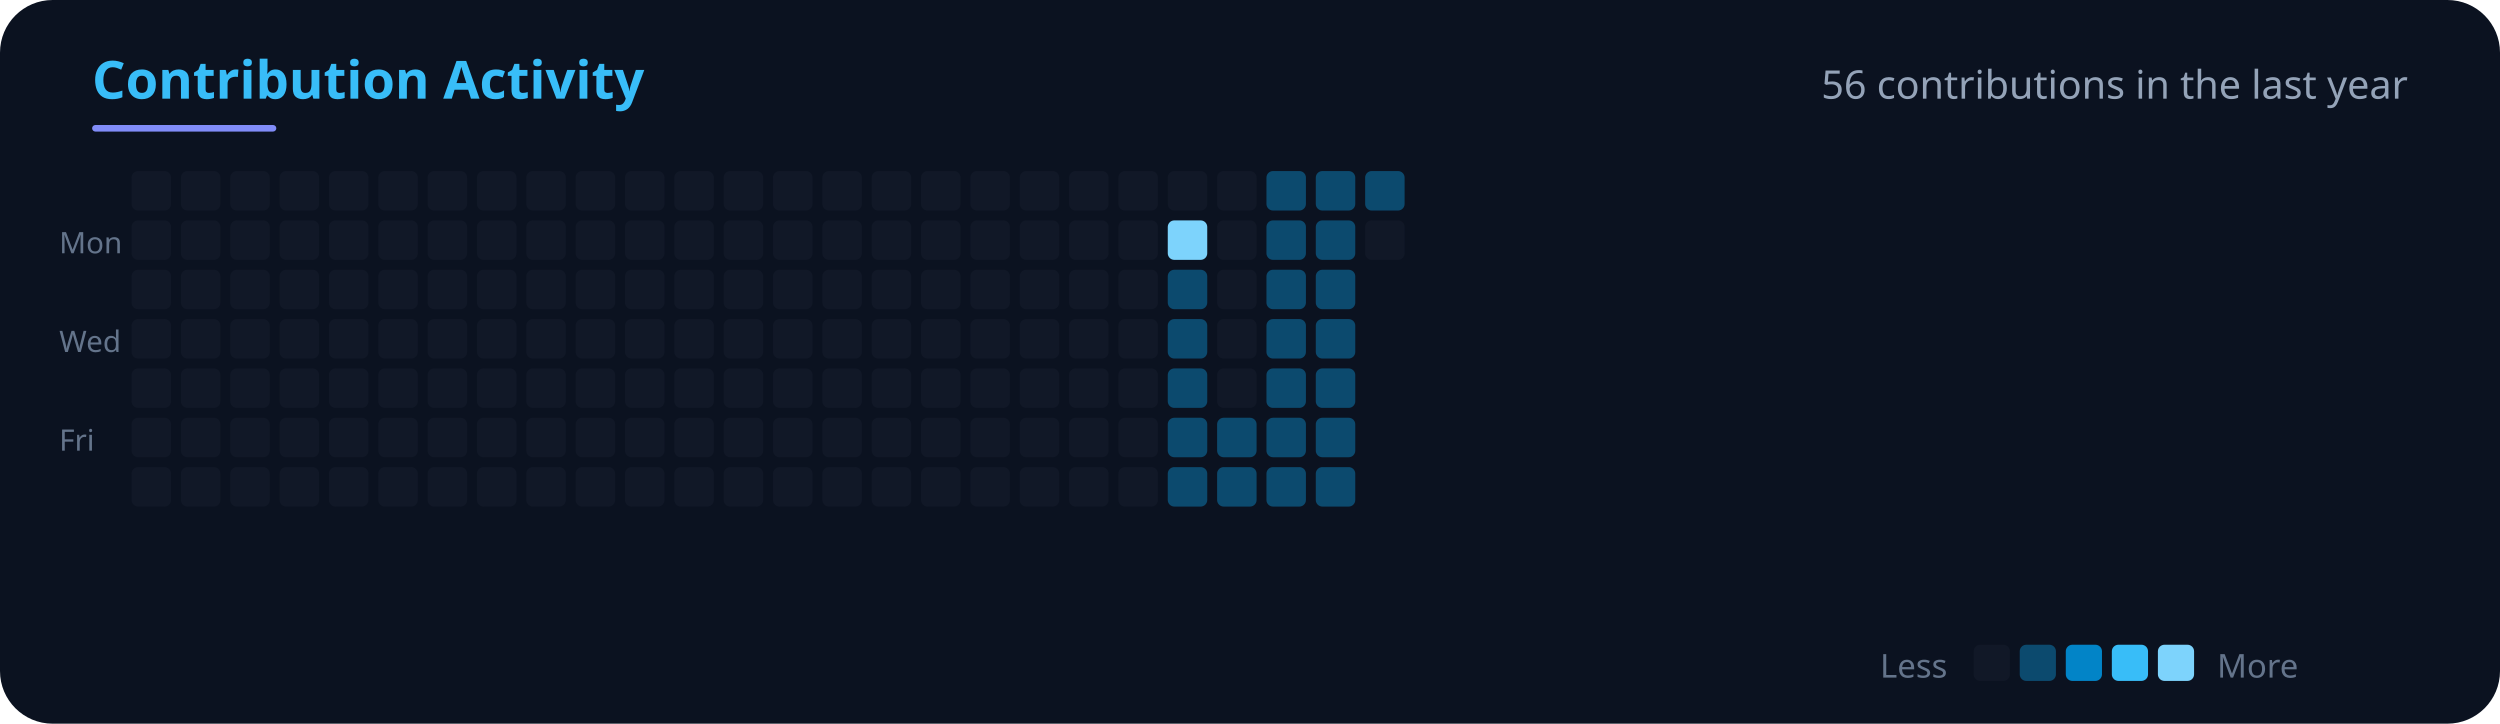
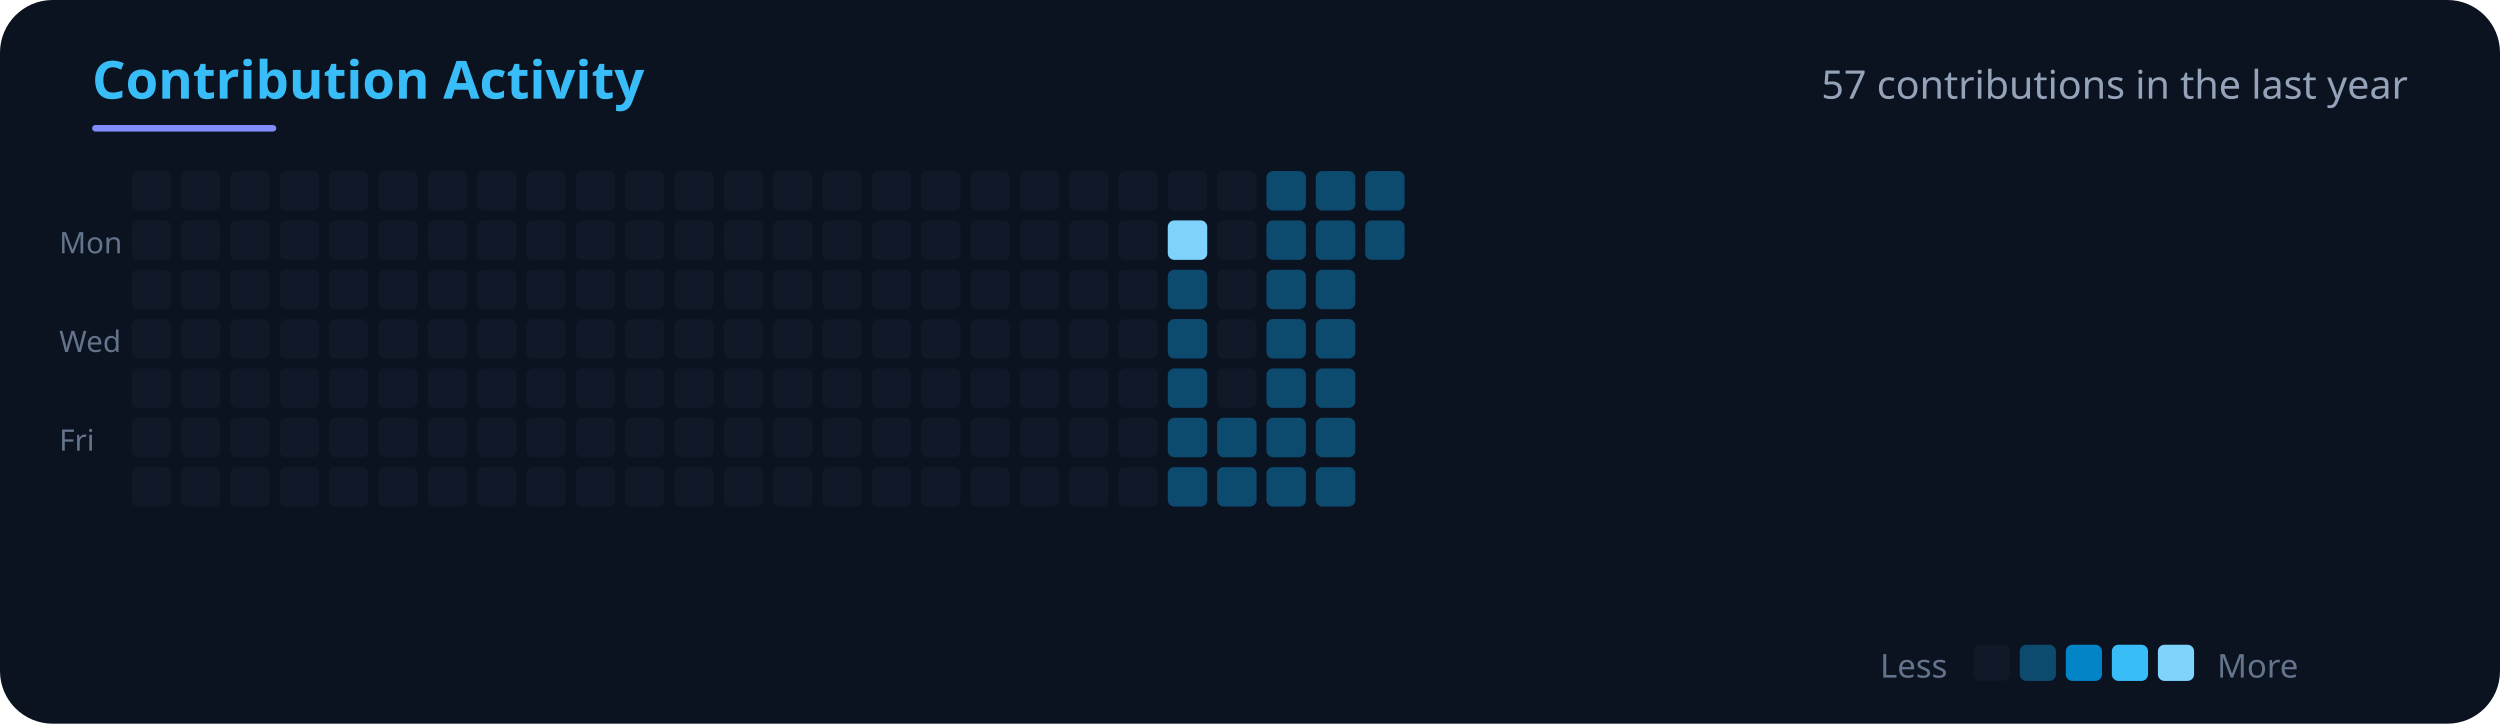
<svg xmlns="http://www.w3.org/2000/svg" width="760" height="220" viewBox="0 0 760 220" role="img">
  <rect width="100%" height="100%" rx="16" fill="#0B1220" />
  <text x="28" y="30" fill="#38BDF8" font-family="Segoe UI, Ubuntu, sans-serif" font-size="16" font-weight="700">Contribution Activity</text>
-   <text x="732" y="30" text-anchor="end" fill="#94A3B8" font-family="Segoe UI, Ubuntu, sans-serif" font-size="12">56 contributions in the last year</text>
+   <text x="732" y="30" text-anchor="end" fill="#94A3B8" font-family="Segoe UI, Ubuntu, sans-serif" font-size="12">57 contributions in the last year</text>
  <rect x="28" y="38" width="56" height="2" rx="1" fill="#818CF8" />
  <text x="18" y="77" fill="#64748B" font-family="Segoe UI, Ubuntu, sans-serif" font-size="9">Mon</text>
  <text x="18" y="107" fill="#64748B" font-family="Segoe UI, Ubuntu, sans-serif" font-size="9">Wed</text>
  <text x="18" y="137" fill="#64748B" font-family="Segoe UI, Ubuntu, sans-serif" font-size="9">Fri</text>
  <rect x="40" y="52" width="12" height="12" rx="2" fill="#111827" />
  <rect x="40" y="67" width="12" height="12" rx="2" fill="#111827" />
  <rect x="40" y="82" width="12" height="12" rx="2" fill="#111827" />
  <rect x="40" y="97" width="12" height="12" rx="2" fill="#111827" />
  <rect x="40" y="112" width="12" height="12" rx="2" fill="#111827" />
  <rect x="40" y="127" width="12" height="12" rx="2" fill="#111827" />
  <rect x="40" y="142" width="12" height="12" rx="2" fill="#111827" />
  <rect x="55" y="52" width="12" height="12" rx="2" fill="#111827" />
  <rect x="55" y="67" width="12" height="12" rx="2" fill="#111827" />
  <rect x="55" y="82" width="12" height="12" rx="2" fill="#111827" />
  <rect x="55" y="97" width="12" height="12" rx="2" fill="#111827" />
  <rect x="55" y="112" width="12" height="12" rx="2" fill="#111827" />
  <rect x="55" y="127" width="12" height="12" rx="2" fill="#111827" />
  <rect x="55" y="142" width="12" height="12" rx="2" fill="#111827" />
  <rect x="70" y="52" width="12" height="12" rx="2" fill="#111827" />
  <rect x="70" y="67" width="12" height="12" rx="2" fill="#111827" />
  <rect x="70" y="82" width="12" height="12" rx="2" fill="#111827" />
  <rect x="70" y="97" width="12" height="12" rx="2" fill="#111827" />
  <rect x="70" y="112" width="12" height="12" rx="2" fill="#111827" />
  <rect x="70" y="127" width="12" height="12" rx="2" fill="#111827" />
  <rect x="70" y="142" width="12" height="12" rx="2" fill="#111827" />
  <rect x="85" y="52" width="12" height="12" rx="2" fill="#111827" />
  <rect x="85" y="67" width="12" height="12" rx="2" fill="#111827" />
  <rect x="85" y="82" width="12" height="12" rx="2" fill="#111827" />
  <rect x="85" y="97" width="12" height="12" rx="2" fill="#111827" />
  <rect x="85" y="112" width="12" height="12" rx="2" fill="#111827" />
  <rect x="85" y="127" width="12" height="12" rx="2" fill="#111827" />
  <rect x="85" y="142" width="12" height="12" rx="2" fill="#111827" />
  <rect x="100" y="52" width="12" height="12" rx="2" fill="#111827" />
  <rect x="100" y="67" width="12" height="12" rx="2" fill="#111827" />
  <rect x="100" y="82" width="12" height="12" rx="2" fill="#111827" />
  <rect x="100" y="97" width="12" height="12" rx="2" fill="#111827" />
  <rect x="100" y="112" width="12" height="12" rx="2" fill="#111827" />
  <rect x="100" y="127" width="12" height="12" rx="2" fill="#111827" />
  <rect x="100" y="142" width="12" height="12" rx="2" fill="#111827" />
  <rect x="115" y="52" width="12" height="12" rx="2" fill="#111827" />
  <rect x="115" y="67" width="12" height="12" rx="2" fill="#111827" />
  <rect x="115" y="82" width="12" height="12" rx="2" fill="#111827" />
  <rect x="115" y="97" width="12" height="12" rx="2" fill="#111827" />
  <rect x="115" y="112" width="12" height="12" rx="2" fill="#111827" />
  <rect x="115" y="127" width="12" height="12" rx="2" fill="#111827" />
  <rect x="115" y="142" width="12" height="12" rx="2" fill="#111827" />
  <rect x="130" y="52" width="12" height="12" rx="2" fill="#111827" />
  <rect x="130" y="67" width="12" height="12" rx="2" fill="#111827" />
  <rect x="130" y="82" width="12" height="12" rx="2" fill="#111827" />
  <rect x="130" y="97" width="12" height="12" rx="2" fill="#111827" />
  <rect x="130" y="112" width="12" height="12" rx="2" fill="#111827" />
  <rect x="130" y="127" width="12" height="12" rx="2" fill="#111827" />
  <rect x="130" y="142" width="12" height="12" rx="2" fill="#111827" />
  <rect x="145" y="52" width="12" height="12" rx="2" fill="#111827" />
  <rect x="145" y="67" width="12" height="12" rx="2" fill="#111827" />
  <rect x="145" y="82" width="12" height="12" rx="2" fill="#111827" />
  <rect x="145" y="97" width="12" height="12" rx="2" fill="#111827" />
  <rect x="145" y="112" width="12" height="12" rx="2" fill="#111827" />
  <rect x="145" y="127" width="12" height="12" rx="2" fill="#111827" />
  <rect x="145" y="142" width="12" height="12" rx="2" fill="#111827" />
  <rect x="160" y="52" width="12" height="12" rx="2" fill="#111827" />
  <rect x="160" y="67" width="12" height="12" rx="2" fill="#111827" />
  <rect x="160" y="82" width="12" height="12" rx="2" fill="#111827" />
  <rect x="160" y="97" width="12" height="12" rx="2" fill="#111827" />
  <rect x="160" y="112" width="12" height="12" rx="2" fill="#111827" />
  <rect x="160" y="127" width="12" height="12" rx="2" fill="#111827" />
  <rect x="160" y="142" width="12" height="12" rx="2" fill="#111827" />
  <rect x="175" y="52" width="12" height="12" rx="2" fill="#111827" />
  <rect x="175" y="67" width="12" height="12" rx="2" fill="#111827" />
  <rect x="175" y="82" width="12" height="12" rx="2" fill="#111827" />
  <rect x="175" y="97" width="12" height="12" rx="2" fill="#111827" />
  <rect x="175" y="112" width="12" height="12" rx="2" fill="#111827" />
  <rect x="175" y="127" width="12" height="12" rx="2" fill="#111827" />
  <rect x="175" y="142" width="12" height="12" rx="2" fill="#111827" />
  <rect x="190" y="52" width="12" height="12" rx="2" fill="#111827" />
  <rect x="190" y="67" width="12" height="12" rx="2" fill="#111827" />
  <rect x="190" y="82" width="12" height="12" rx="2" fill="#111827" />
  <rect x="190" y="97" width="12" height="12" rx="2" fill="#111827" />
  <rect x="190" y="112" width="12" height="12" rx="2" fill="#111827" />
  <rect x="190" y="127" width="12" height="12" rx="2" fill="#111827" />
  <rect x="190" y="142" width="12" height="12" rx="2" fill="#111827" />
  <rect x="205" y="52" width="12" height="12" rx="2" fill="#111827" />
  <rect x="205" y="67" width="12" height="12" rx="2" fill="#111827" />
  <rect x="205" y="82" width="12" height="12" rx="2" fill="#111827" />
  <rect x="205" y="97" width="12" height="12" rx="2" fill="#111827" />
  <rect x="205" y="112" width="12" height="12" rx="2" fill="#111827" />
  <rect x="205" y="127" width="12" height="12" rx="2" fill="#111827" />
  <rect x="205" y="142" width="12" height="12" rx="2" fill="#111827" />
  <rect x="220" y="52" width="12" height="12" rx="2" fill="#111827" />
  <rect x="220" y="67" width="12" height="12" rx="2" fill="#111827" />
  <rect x="220" y="82" width="12" height="12" rx="2" fill="#111827" />
  <rect x="220" y="97" width="12" height="12" rx="2" fill="#111827" />
  <rect x="220" y="112" width="12" height="12" rx="2" fill="#111827" />
  <rect x="220" y="127" width="12" height="12" rx="2" fill="#111827" />
  <rect x="220" y="142" width="12" height="12" rx="2" fill="#111827" />
  <rect x="235" y="52" width="12" height="12" rx="2" fill="#111827" />
  <rect x="235" y="67" width="12" height="12" rx="2" fill="#111827" />
  <rect x="235" y="82" width="12" height="12" rx="2" fill="#111827" />
  <rect x="235" y="97" width="12" height="12" rx="2" fill="#111827" />
  <rect x="235" y="112" width="12" height="12" rx="2" fill="#111827" />
  <rect x="235" y="127" width="12" height="12" rx="2" fill="#111827" />
  <rect x="235" y="142" width="12" height="12" rx="2" fill="#111827" />
  <rect x="250" y="52" width="12" height="12" rx="2" fill="#111827" />
  <rect x="250" y="67" width="12" height="12" rx="2" fill="#111827" />
  <rect x="250" y="82" width="12" height="12" rx="2" fill="#111827" />
  <rect x="250" y="97" width="12" height="12" rx="2" fill="#111827" />
  <rect x="250" y="112" width="12" height="12" rx="2" fill="#111827" />
  <rect x="250" y="127" width="12" height="12" rx="2" fill="#111827" />
  <rect x="250" y="142" width="12" height="12" rx="2" fill="#111827" />
  <rect x="265" y="52" width="12" height="12" rx="2" fill="#111827" />
  <rect x="265" y="67" width="12" height="12" rx="2" fill="#111827" />
  <rect x="265" y="82" width="12" height="12" rx="2" fill="#111827" />
  <rect x="265" y="97" width="12" height="12" rx="2" fill="#111827" />
  <rect x="265" y="112" width="12" height="12" rx="2" fill="#111827" />
  <rect x="265" y="127" width="12" height="12" rx="2" fill="#111827" />
  <rect x="265" y="142" width="12" height="12" rx="2" fill="#111827" />
  <rect x="280" y="52" width="12" height="12" rx="2" fill="#111827" />
  <rect x="280" y="67" width="12" height="12" rx="2" fill="#111827" />
  <rect x="280" y="82" width="12" height="12" rx="2" fill="#111827" />
  <rect x="280" y="97" width="12" height="12" rx="2" fill="#111827" />
  <rect x="280" y="112" width="12" height="12" rx="2" fill="#111827" />
  <rect x="280" y="127" width="12" height="12" rx="2" fill="#111827" />
  <rect x="280" y="142" width="12" height="12" rx="2" fill="#111827" />
  <rect x="295" y="52" width="12" height="12" rx="2" fill="#111827" />
  <rect x="295" y="67" width="12" height="12" rx="2" fill="#111827" />
  <rect x="295" y="82" width="12" height="12" rx="2" fill="#111827" />
  <rect x="295" y="97" width="12" height="12" rx="2" fill="#111827" />
  <rect x="295" y="112" width="12" height="12" rx="2" fill="#111827" />
  <rect x="295" y="127" width="12" height="12" rx="2" fill="#111827" />
  <rect x="295" y="142" width="12" height="12" rx="2" fill="#111827" />
  <rect x="310" y="52" width="12" height="12" rx="2" fill="#111827" />
  <rect x="310" y="67" width="12" height="12" rx="2" fill="#111827" />
  <rect x="310" y="82" width="12" height="12" rx="2" fill="#111827" />
  <rect x="310" y="97" width="12" height="12" rx="2" fill="#111827" />
  <rect x="310" y="112" width="12" height="12" rx="2" fill="#111827" />
  <rect x="310" y="127" width="12" height="12" rx="2" fill="#111827" />
  <rect x="310" y="142" width="12" height="12" rx="2" fill="#111827" />
  <rect x="325" y="52" width="12" height="12" rx="2" fill="#111827" />
  <rect x="325" y="67" width="12" height="12" rx="2" fill="#111827" />
  <rect x="325" y="82" width="12" height="12" rx="2" fill="#111827" />
  <rect x="325" y="97" width="12" height="12" rx="2" fill="#111827" />
  <rect x="325" y="112" width="12" height="12" rx="2" fill="#111827" />
  <rect x="325" y="127" width="12" height="12" rx="2" fill="#111827" />
  <rect x="325" y="142" width="12" height="12" rx="2" fill="#111827" />
  <rect x="340" y="52" width="12" height="12" rx="2" fill="#111827" />
  <rect x="340" y="67" width="12" height="12" rx="2" fill="#111827" />
  <rect x="340" y="82" width="12" height="12" rx="2" fill="#111827" />
  <rect x="340" y="97" width="12" height="12" rx="2" fill="#111827" />
  <rect x="340" y="112" width="12" height="12" rx="2" fill="#111827" />
  <rect x="340" y="127" width="12" height="12" rx="2" fill="#111827" />
  <rect x="340" y="142" width="12" height="12" rx="2" fill="#111827" />
  <rect x="355" y="52" width="12" height="12" rx="2" fill="#111827" />
  <rect x="355" y="67" width="12" height="12" rx="2" fill="#7DD3FC" />
  <rect x="355" y="82" width="12" height="12" rx="2" fill="#0C4A6E" />
  <rect x="355" y="97" width="12" height="12" rx="2" fill="#0C4A6E" />
  <rect x="355" y="112" width="12" height="12" rx="2" fill="#0C4A6E" />
  <rect x="355" y="127" width="12" height="12" rx="2" fill="#0C4A6E" />
  <rect x="355" y="142" width="12" height="12" rx="2" fill="#0C4A6E" />
  <rect x="370" y="52" width="12" height="12" rx="2" fill="#111827" />
  <rect x="370" y="67" width="12" height="12" rx="2" fill="#111827" />
  <rect x="370" y="82" width="12" height="12" rx="2" fill="#111827" />
  <rect x="370" y="97" width="12" height="12" rx="2" fill="#111827" />
  <rect x="370" y="112" width="12" height="12" rx="2" fill="#111827" />
  <rect x="370" y="127" width="12" height="12" rx="2" fill="#0C4A6E" />
  <rect x="370" y="142" width="12" height="12" rx="2" fill="#0C4A6E" />
  <rect x="385" y="52" width="12" height="12" rx="2" fill="#0C4A6E" />
  <rect x="385" y="67" width="12" height="12" rx="2" fill="#0C4A6E" />
  <rect x="385" y="82" width="12" height="12" rx="2" fill="#0C4A6E" />
  <rect x="385" y="97" width="12" height="12" rx="2" fill="#0C4A6E" />
  <rect x="385" y="112" width="12" height="12" rx="2" fill="#0C4A6E" />
  <rect x="385" y="127" width="12" height="12" rx="2" fill="#0C4A6E" />
  <rect x="385" y="142" width="12" height="12" rx="2" fill="#0C4A6E" />
  <rect x="400" y="52" width="12" height="12" rx="2" fill="#0C4A6E" />
  <rect x="400" y="67" width="12" height="12" rx="2" fill="#0C4A6E" />
  <rect x="400" y="82" width="12" height="12" rx="2" fill="#0C4A6E" />
  <rect x="400" y="97" width="12" height="12" rx="2" fill="#0C4A6E" />
  <rect x="400" y="112" width="12" height="12" rx="2" fill="#0C4A6E" />
  <rect x="400" y="127" width="12" height="12" rx="2" fill="#0C4A6E" />
  <rect x="400" y="142" width="12" height="12" rx="2" fill="#0C4A6E" />
  <rect x="415" y="52" width="12" height="12" rx="2" fill="#0C4A6E" />
-   <rect x="415" y="67" width="12" height="12" rx="2" fill="#111827" />
+   <rect x="415" y="67" width="12" height="12" rx="2" fill="#0C4A6E" />
  <text x="592" y="206" text-anchor="end" fill="#64748B" font-size="10" font-family="Segoe UI, Ubuntu, sans-serif">Less</text>
  <rect x="600" y="196" width="11" height="11" rx="2" fill="#111827" />
  <rect x="614" y="196" width="11" height="11" rx="2" fill="#0C4A6E" />
  <rect x="628" y="196" width="11" height="11" rx="2" fill="#0284C7" />
  <rect x="642" y="196" width="11" height="11" rx="2" fill="#38BDF8" />
  <rect x="656" y="196" width="11" height="11" rx="2" fill="#7DD3FC" />
  <text x="674" y="206" fill="#64748B" font-size="10" font-family="Segoe UI, Ubuntu, sans-serif">More</text>
</svg>
